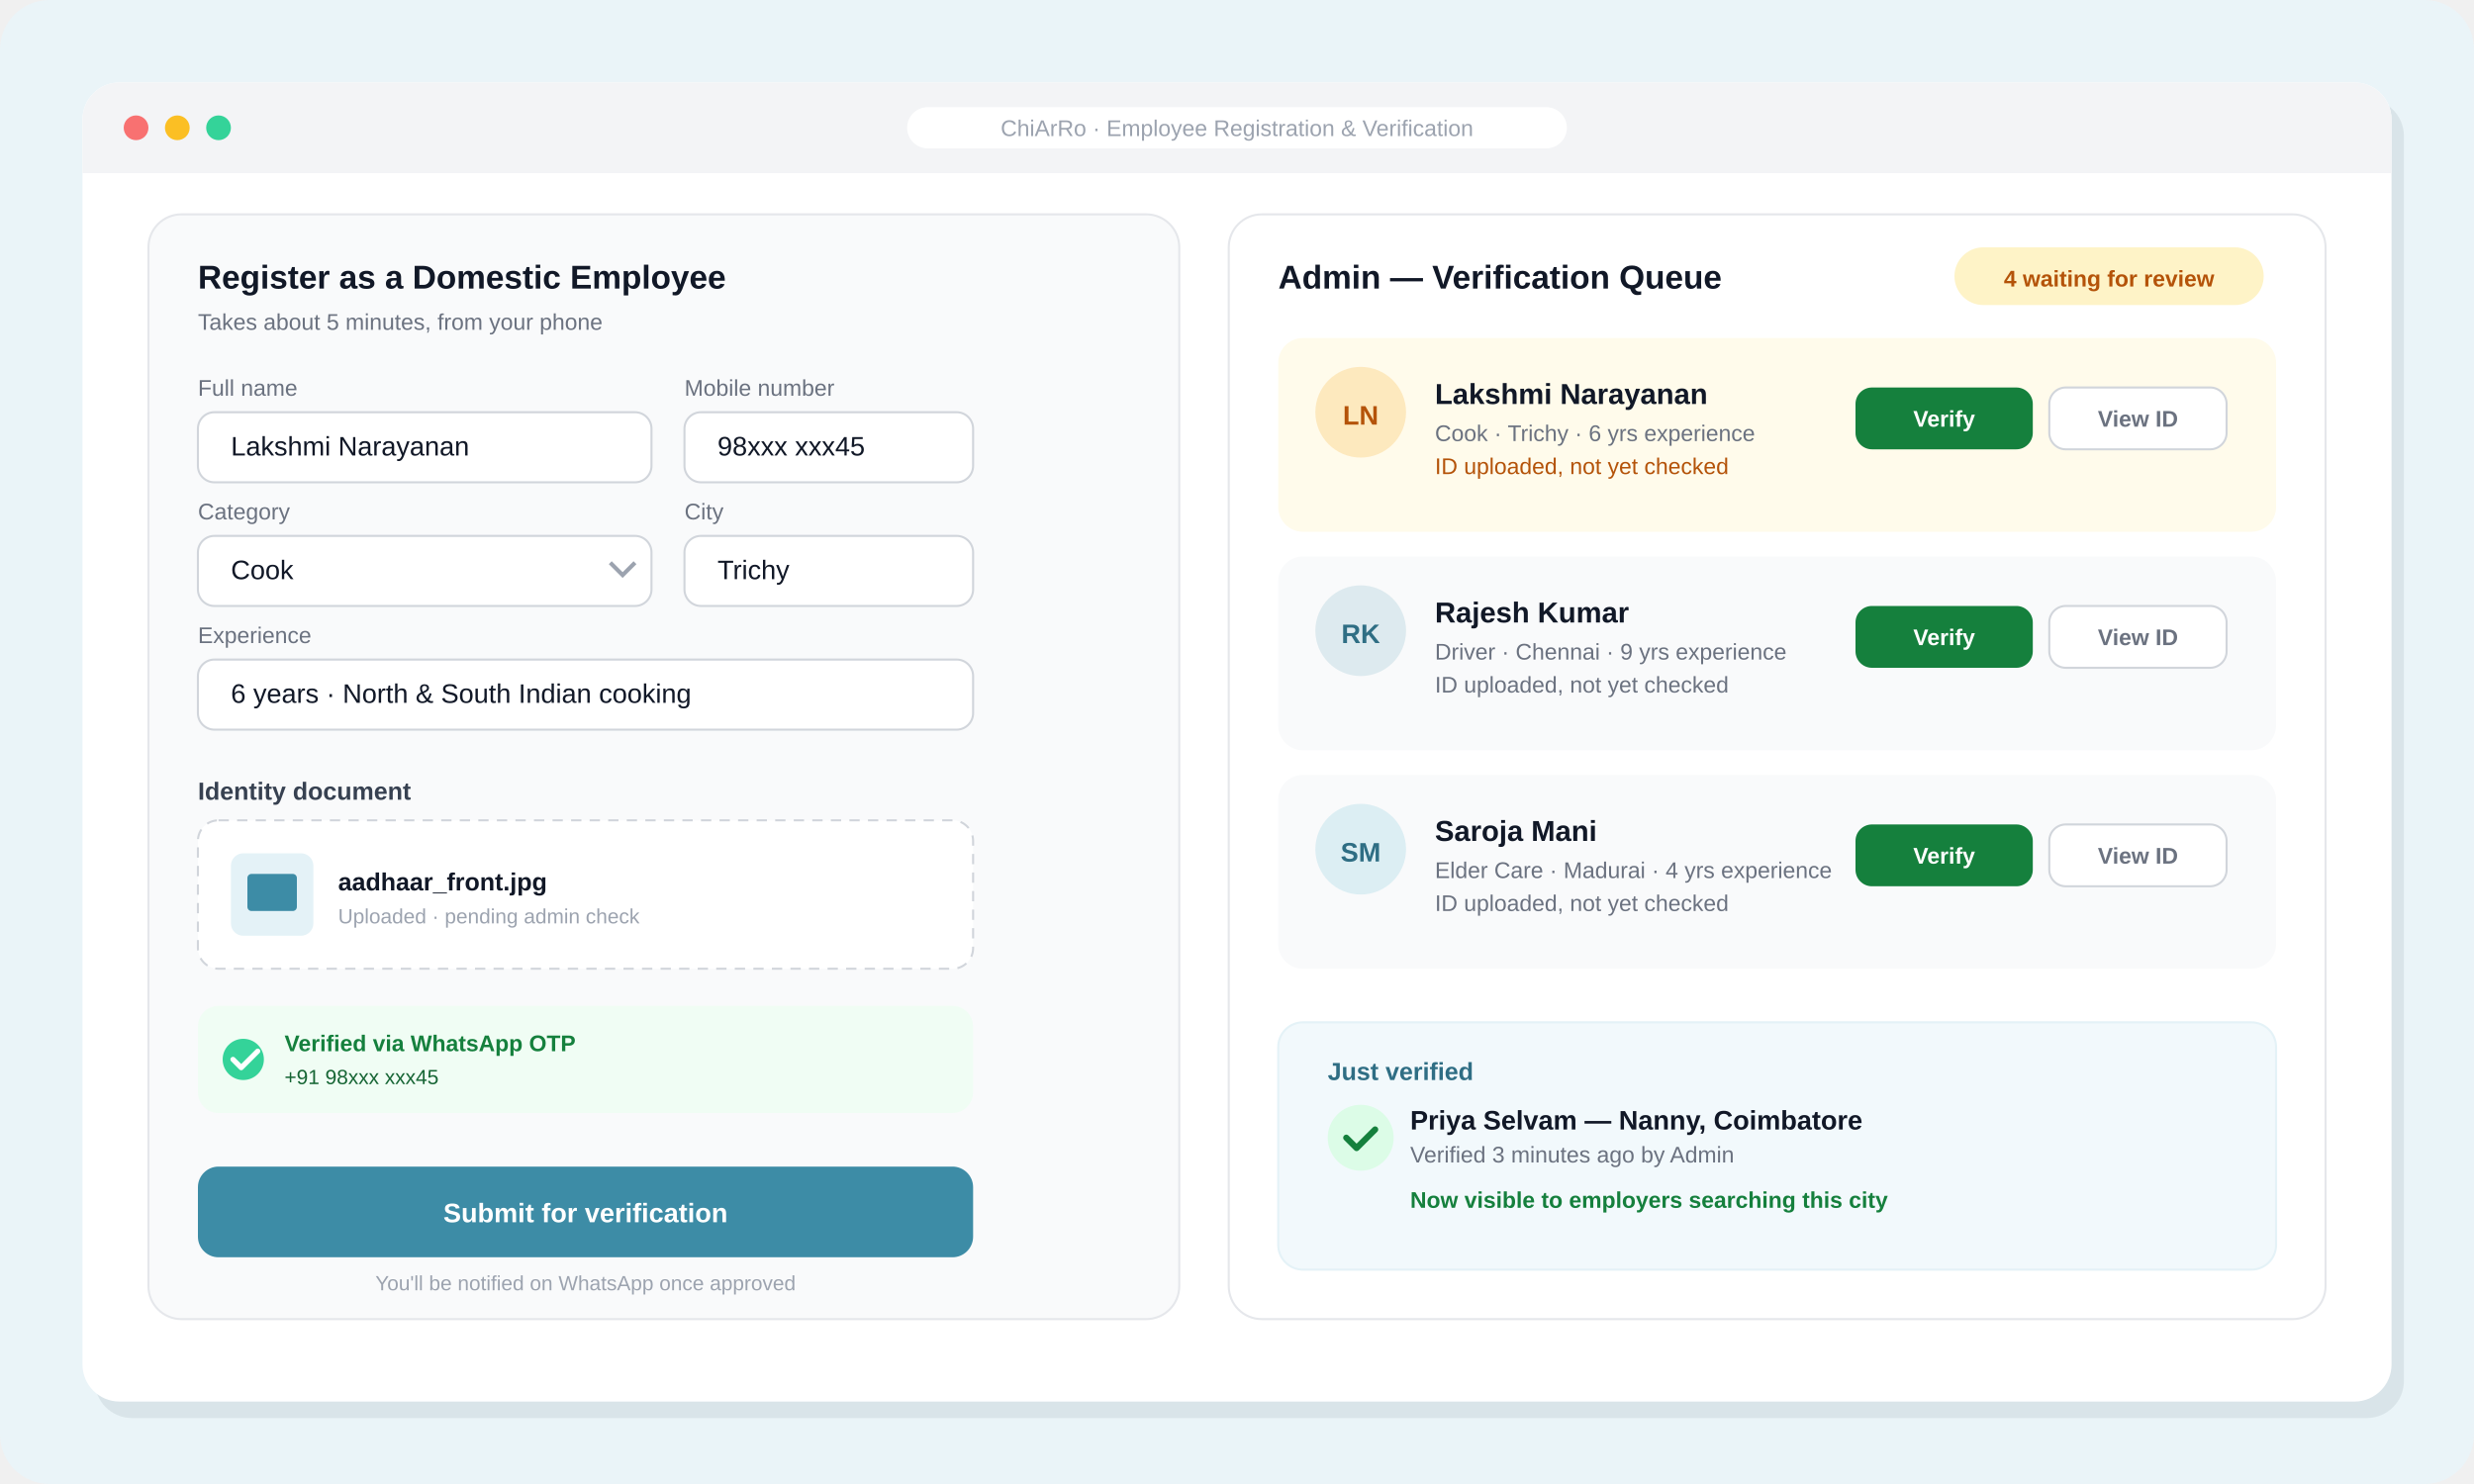
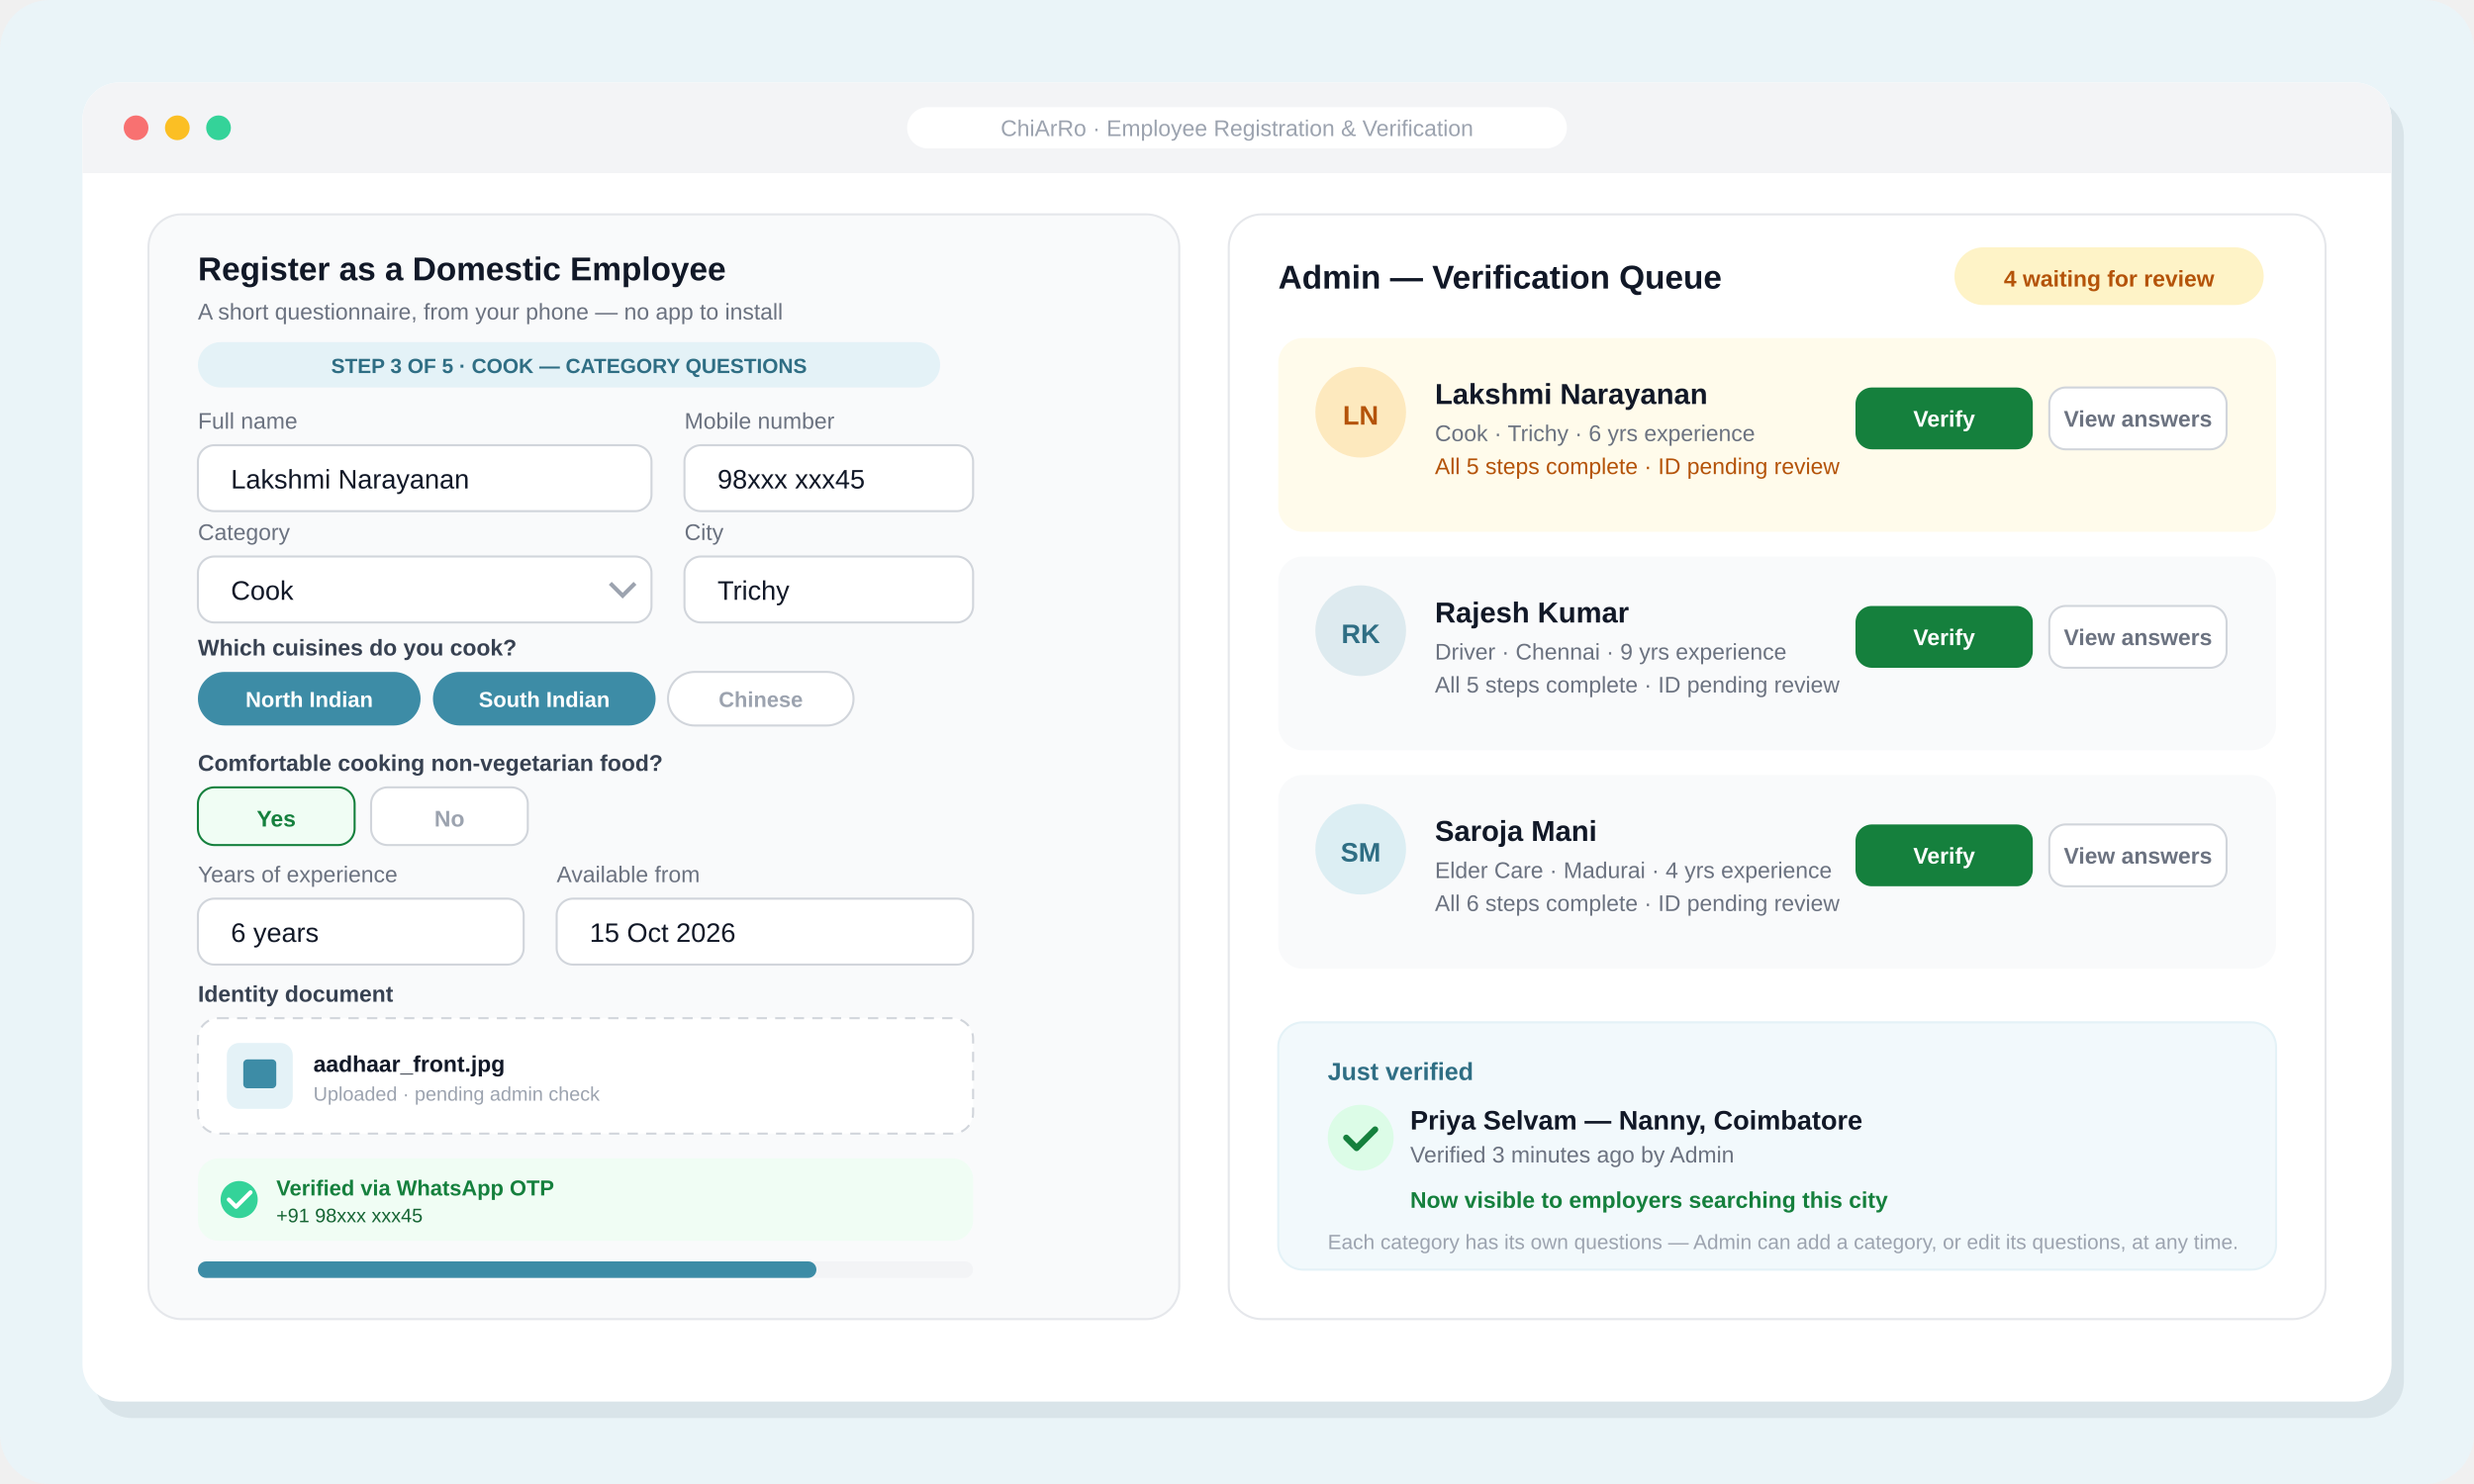
<svg xmlns="http://www.w3.org/2000/svg" viewBox="0 0 1200 720" width="1200" height="720" font-family="Poppins, 'Segoe UI', Arial, sans-serif">
  <rect width="1200" height="720" rx="24" fill="#EAF4F8" />
  <rect x="46" y="48" width="1120" height="640" rx="18" fill="#132A38" opacity="0.08" />
  <rect x="40" y="40" width="1120" height="640" rx="18" fill="#FFFFFF" />
  <path d="M58 40h1084a18 18 0 0 1 18 18v26H40V58a18 18 0 0 1 18-18z" fill="#F3F4F6" />
  <circle cx="66" cy="62" r="6" fill="#F87171" />
  <circle cx="86" cy="62" r="6" fill="#FBBF24" />
  <circle cx="106" cy="62" r="6" fill="#34D399" />
  <rect x="440" y="52" width="320" height="20" rx="10" fill="#FFFFFF" />
  <text x="600" y="66" font-size="11" fill="#9CA3AF" text-anchor="middle">ChiArRo · Employee Registration &amp; Verification</text>
  <rect x="72" y="104" width="500" height="536" rx="16" fill="#F9FAFB" stroke="#E5E7EB" />
-   <text x="96" y="140" font-size="16" font-weight="700" fill="#111827">Register as a Domestic Employee</text>
-   <text x="96" y="160" font-size="11" fill="#6B7280">Takes about 5 minutes, from your phone</text>
+   <text x="96" y="136" font-size="16" font-weight="700" fill="#111827">Register as a Domestic Employee</text>
+   <text x="96" y="155" font-size="11" fill="#6B7280">A short questionnaire, from your phone — no app to install</text>
+   <rect x="96" y="166" width="360" height="22" rx="11" fill="#E4F2F7" />
+   <text x="276" y="181" font-size="10" font-weight="700" fill="#2F6E84" text-anchor="middle">STEP 3 OF 5 · COOK — CATEGORY QUESTIONS</text>
  <g font-size="11" fill="#6B7280">
-     <text x="96" y="192">Full name</text>
-     <rect x="96" y="200" width="220" height="34" rx="8" fill="#FFFFFF" stroke="#D1D5DB" />
-     <text x="112" y="221" font-size="13" fill="#111827">Lakshmi Narayanan</text>
-     <text x="332" y="192">Mobile number</text>
-     <rect x="332" y="200" width="140" height="34" rx="8" fill="#FFFFFF" stroke="#D1D5DB" />
-     <text x="348" y="221" font-size="13" fill="#111827">98xxx xxx45</text>
-     <text x="96" y="252">Category</text>
-     <rect x="96" y="260" width="220" height="34" rx="8" fill="#FFFFFF" stroke="#D1D5DB" />
-     <text x="112" y="281" font-size="13" fill="#111827">Cook</text>
-     <path d="M296 273 l6 6 6-6" fill="none" stroke="#9CA3AF" stroke-width="2" />
-     <text x="332" y="252">City</text>
-     <rect x="332" y="260" width="140" height="34" rx="8" fill="#FFFFFF" stroke="#D1D5DB" />
-     <text x="348" y="281" font-size="13" fill="#111827">Trichy</text>
-     <text x="96" y="312">Experience</text>
-     <rect x="96" y="320" width="376" height="34" rx="8" fill="#FFFFFF" stroke="#D1D5DB" />
-     <text x="112" y="341" font-size="13" fill="#111827">6 years · North &amp; South Indian cooking</text>
+     <text x="96" y="208">Full name</text>
+     <rect x="96" y="216" width="220" height="32" rx="8" fill="#FFFFFF" stroke="#D1D5DB" />
+     <text x="112" y="237" font-size="13" fill="#111827">Lakshmi Narayanan</text>
+     <text x="332" y="208">Mobile number</text>
+     <rect x="332" y="216" width="140" height="32" rx="8" fill="#FFFFFF" stroke="#D1D5DB" />
+     <text x="348" y="237" font-size="13" fill="#111827">98xxx xxx45</text>
+     <text x="96" y="262">Category</text>
+     <rect x="96" y="270" width="220" height="32" rx="8" fill="#FFFFFF" stroke="#D1D5DB" />
+     <text x="112" y="291" font-size="13" fill="#111827">Cook</text>
+     <path d="M296 283 l6 6 6-6" fill="none" stroke="#9CA3AF" stroke-width="2" />
+     <text x="332" y="262">City</text>
+     <rect x="332" y="270" width="140" height="32" rx="8" fill="#FFFFFF" stroke="#D1D5DB" />
+     <text x="348" y="291" font-size="13" fill="#111827">Trichy</text>
  </g>
-   <text x="96" y="388" font-size="12" font-weight="600" fill="#374151">Identity document</text>
-   <rect x="96" y="398" width="376" height="72" rx="10" fill="#FFFFFF" stroke="#D1D5DB" stroke-dasharray="5 4" />
-   <rect x="112" y="414" width="40" height="40" rx="6" fill="#E4F2F7" />
-   <rect x="120" y="424" width="24" height="18" rx="2" fill="#3D8CA6" />
-   <text x="164" y="432" font-size="12" font-weight="600" fill="#111827">aadhaar_front.jpg</text>
-   <text x="164" y="448" font-size="10" fill="#9CA3AF">Uploaded · pending admin check</text>
-   <rect x="96" y="488" width="376" height="52" rx="10" fill="#F0FDF4" />
-   <circle cx="118" cy="514" r="10" fill="#34D399" />
-   <path d="M113 514 l4 4 8-8" fill="none" stroke="#FFFFFF" stroke-width="2.5" stroke-linecap="round" stroke-linejoin="round" />
-   <text x="138" y="510" font-size="11" font-weight="700" fill="#15803D">Verified via WhatsApp OTP</text>
-   <text x="138" y="526" font-size="10" fill="#166534">+91 98xxx xxx45</text>
-   <rect x="96" y="566" width="376" height="44" rx="10" fill="#3D8CA6" />
-   <text x="284" y="593" font-size="13" font-weight="600" fill="#FFFFFF" text-anchor="middle">Submit for verification</text>
-   <text x="284" y="626" font-size="10" fill="#9CA3AF" text-anchor="middle">You'll be notified on WhatsApp once approved</text>
+   <text x="96" y="318" font-size="11" font-weight="600" fill="#374151">Which cuisines do you cook?</text>
+   <g font-size="10.5" font-weight="600">
+     <rect x="96" y="326" width="108" height="26" rx="13" fill="#3D8CA6" />
+     <text x="150" y="343" fill="#FFFFFF" text-anchor="middle">North Indian</text>
+     <rect x="210" y="326" width="108" height="26" rx="13" fill="#3D8CA6" />
+     <text x="264" y="343" fill="#FFFFFF" text-anchor="middle">South Indian</text>
+     <rect x="324" y="326" width="90" height="26" rx="13" fill="#FFFFFF" stroke="#D1D5DB" />
+     <text x="369" y="343" fill="#9CA3AF" text-anchor="middle">Chinese</text>
+   </g>
+   <text x="96" y="374" font-size="11" font-weight="600" fill="#374151">Comfortable cooking non-vegetarian food?</text>
+   <g font-size="11" font-weight="600">
+     <rect x="96" y="382" width="76" height="28" rx="8" fill="#F0FDF4" stroke="#15803D" />
+     <text x="134" y="401" fill="#15803D" text-anchor="middle">Yes</text>
+     <rect x="180" y="382" width="76" height="28" rx="8" fill="#FFFFFF" stroke="#D1D5DB" />
+     <text x="218" y="401" fill="#9CA3AF" text-anchor="middle">No</text>
+   </g>
+   <g font-size="11" fill="#6B7280">
+     <text x="96" y="428">Years of experience</text>
+     <rect x="96" y="436" width="158" height="32" rx="8" fill="#FFFFFF" stroke="#D1D5DB" />
+     <text x="112" y="457" font-size="13" fill="#111827">6 years</text>
+     <text x="270" y="428">Available from</text>
+     <rect x="270" y="436" width="202" height="32" rx="8" fill="#FFFFFF" stroke="#D1D5DB" />
+     <text x="286" y="457" font-size="13" fill="#111827">15 Oct 2026</text>
+   </g>
+   <text x="96" y="486" font-size="11" font-weight="600" fill="#374151">Identity document</text>
+   <rect x="96" y="494" width="376" height="56" rx="10" fill="#FFFFFF" stroke="#D1D5DB" stroke-dasharray="5 4" />
+   <rect x="110" y="506" width="32" height="32" rx="6" fill="#E4F2F7" />
+   <rect x="118" y="514" width="16" height="14" rx="2" fill="#3D8CA6" />
+   <text x="152" y="520" font-size="11" font-weight="600" fill="#111827">aadhaar_front.jpg</text>
+   <text x="152" y="534" font-size="9.5" fill="#9CA3AF">Uploaded · pending admin check</text>
+   <rect x="96" y="562" width="376" height="40" rx="10" fill="#F0FDF4" />
+   <circle cx="116" cy="582" r="9" fill="#34D399" />
+   <path d="M111 582 l3.5 3.5 7-7" fill="none" stroke="#FFFFFF" stroke-width="2" stroke-linecap="round" stroke-linejoin="round" />
+   <text x="134" y="580" font-size="10.5" font-weight="700" fill="#15803D">Verified via WhatsApp OTP</text>
+   <text x="134" y="593" font-size="9.5" fill="#166534">+91 98xxx xxx45</text>
+   <rect x="96" y="612" width="376" height="20" rx="10" fill="none" />
+   <rect x="96" y="612" width="376" height="8" rx="4" fill="#F3F4F6" />
+   <rect x="96" y="612" width="300" height="8" rx="4" fill="#3D8CA6" />
  <rect x="596" y="104" width="532" height="536" rx="16" fill="#FFFFFF" stroke="#E5E7EB" />
  <text x="620" y="140" font-size="16" font-weight="700" fill="#111827">Admin — Verification Queue</text>
  <rect x="948" y="120" width="150" height="28" rx="14" fill="#FEF3C7" />
  <text x="1023" y="139" font-size="11" font-weight="700" fill="#B45309" text-anchor="middle">4 waiting for review</text>
  <g>
    <rect x="620" y="164" width="484" height="94" rx="12" fill="#FFFBEB" />
    <circle cx="660" cy="200" r="22" fill="#F59E0B" opacity="0.2" />
    <text x="660" y="206" font-size="13" font-weight="700" fill="#B45309" text-anchor="middle">LN</text>
    <text x="696" y="196" font-size="14" font-weight="700" fill="#111827">Lakshmi Narayanan</text>
    <text x="696" y="214" font-size="11" fill="#6B7280">Cook · Trichy · 6 yrs experience</text>
-     <text x="696" y="230" font-size="11" fill="#B45309">ID uploaded, not yet checked</text>
+     <text x="696" y="230" font-size="11" fill="#B45309">All 5 steps complete · ID pending review</text>
    <rect x="900" y="188" width="86" height="30" rx="8" fill="#15803D" />
    <text x="943" y="207" font-size="11" font-weight="600" fill="#FFFFFF" text-anchor="middle">Verify</text>
    <rect x="994" y="188" width="86" height="30" rx="8" fill="#FFFFFF" stroke="#D1D5DB" />
-     <text x="1037" y="207" font-size="11" font-weight="600" fill="#6B7280" text-anchor="middle">View ID</text>
+     <text x="1037" y="207" font-size="11" font-weight="600" fill="#6B7280" text-anchor="middle">View answers</text>
    <rect x="620" y="270" width="484" height="94" rx="12" fill="#F9FAFB" />
    <circle cx="660" cy="306" r="22" fill="#3D8CA6" opacity="0.15" />
    <text x="660" y="312" font-size="13" font-weight="700" fill="#2F6E84" text-anchor="middle">RK</text>
    <text x="696" y="302" font-size="14" font-weight="700" fill="#111827">Rajesh Kumar</text>
    <text x="696" y="320" font-size="11" fill="#6B7280">Driver · Chennai · 9 yrs experience</text>
-     <text x="696" y="336" font-size="11" fill="#6B7280">ID uploaded, not yet checked</text>
+     <text x="696" y="336" font-size="11" fill="#6B7280">All 5 steps complete · ID pending review</text>
    <rect x="900" y="294" width="86" height="30" rx="8" fill="#15803D" />
    <text x="943" y="313" font-size="11" font-weight="600" fill="#FFFFFF" text-anchor="middle">Verify</text>
    <rect x="994" y="294" width="86" height="30" rx="8" fill="#FFFFFF" stroke="#D1D5DB" />
-     <text x="1037" y="313" font-size="11" font-weight="600" fill="#6B7280" text-anchor="middle">View ID</text>
+     <text x="1037" y="313" font-size="11" font-weight="600" fill="#6B7280" text-anchor="middle">View answers</text>
    <rect x="620" y="376" width="484" height="94" rx="12" fill="#F9FAFB" />
    <circle cx="660" cy="412" r="22" fill="#67BCD4" opacity="0.2" />
    <text x="660" y="418" font-size="13" font-weight="700" fill="#2F6E84" text-anchor="middle">SM</text>
    <text x="696" y="408" font-size="14" font-weight="700" fill="#111827">Saroja Mani</text>
    <text x="696" y="426" font-size="11" fill="#6B7280">Elder Care · Madurai · 4 yrs experience</text>
-     <text x="696" y="442" font-size="11" fill="#6B7280">ID uploaded, not yet checked</text>
+     <text x="696" y="442" font-size="11" fill="#6B7280">All 6 steps complete · ID pending review</text>
    <rect x="900" y="400" width="86" height="30" rx="8" fill="#15803D" />
    <text x="943" y="419" font-size="11" font-weight="600" fill="#FFFFFF" text-anchor="middle">Verify</text>
    <rect x="994" y="400" width="86" height="30" rx="8" fill="#FFFFFF" stroke="#D1D5DB" />
-     <text x="1037" y="419" font-size="11" font-weight="600" fill="#6B7280" text-anchor="middle">View ID</text>
+     <text x="1037" y="419" font-size="11" font-weight="600" fill="#6B7280" text-anchor="middle">View answers</text>
  </g>
  <rect x="620" y="496" width="484" height="120" rx="12" fill="#F2F9FC" stroke="#E4F2F7" />
  <text x="644" y="524" font-size="12" font-weight="700" fill="#2F6E84">Just verified</text>
  <circle cx="660" cy="552" r="16" fill="#DCFCE7" />
  <path d="M653 552 l5 5 9-9" fill="none" stroke="#15803D" stroke-width="3" stroke-linecap="round" stroke-linejoin="round" />
  <text x="684" y="548" font-size="13" font-weight="700" fill="#111827">Priya Selvam — Nanny, Coimbatore</text>
  <text x="684" y="564" font-size="11" fill="#6B7280">Verified 3 minutes ago by Admin</text>
  <text x="684" y="586" font-size="11" font-weight="600" fill="#15803D">Now visible to employers searching this city</text>
+   <text x="644" y="606" font-size="10" fill="#9CA3AF">Each category has its own questions — Admin can add a category, or edit its questions, at any time.</text>
</svg>
